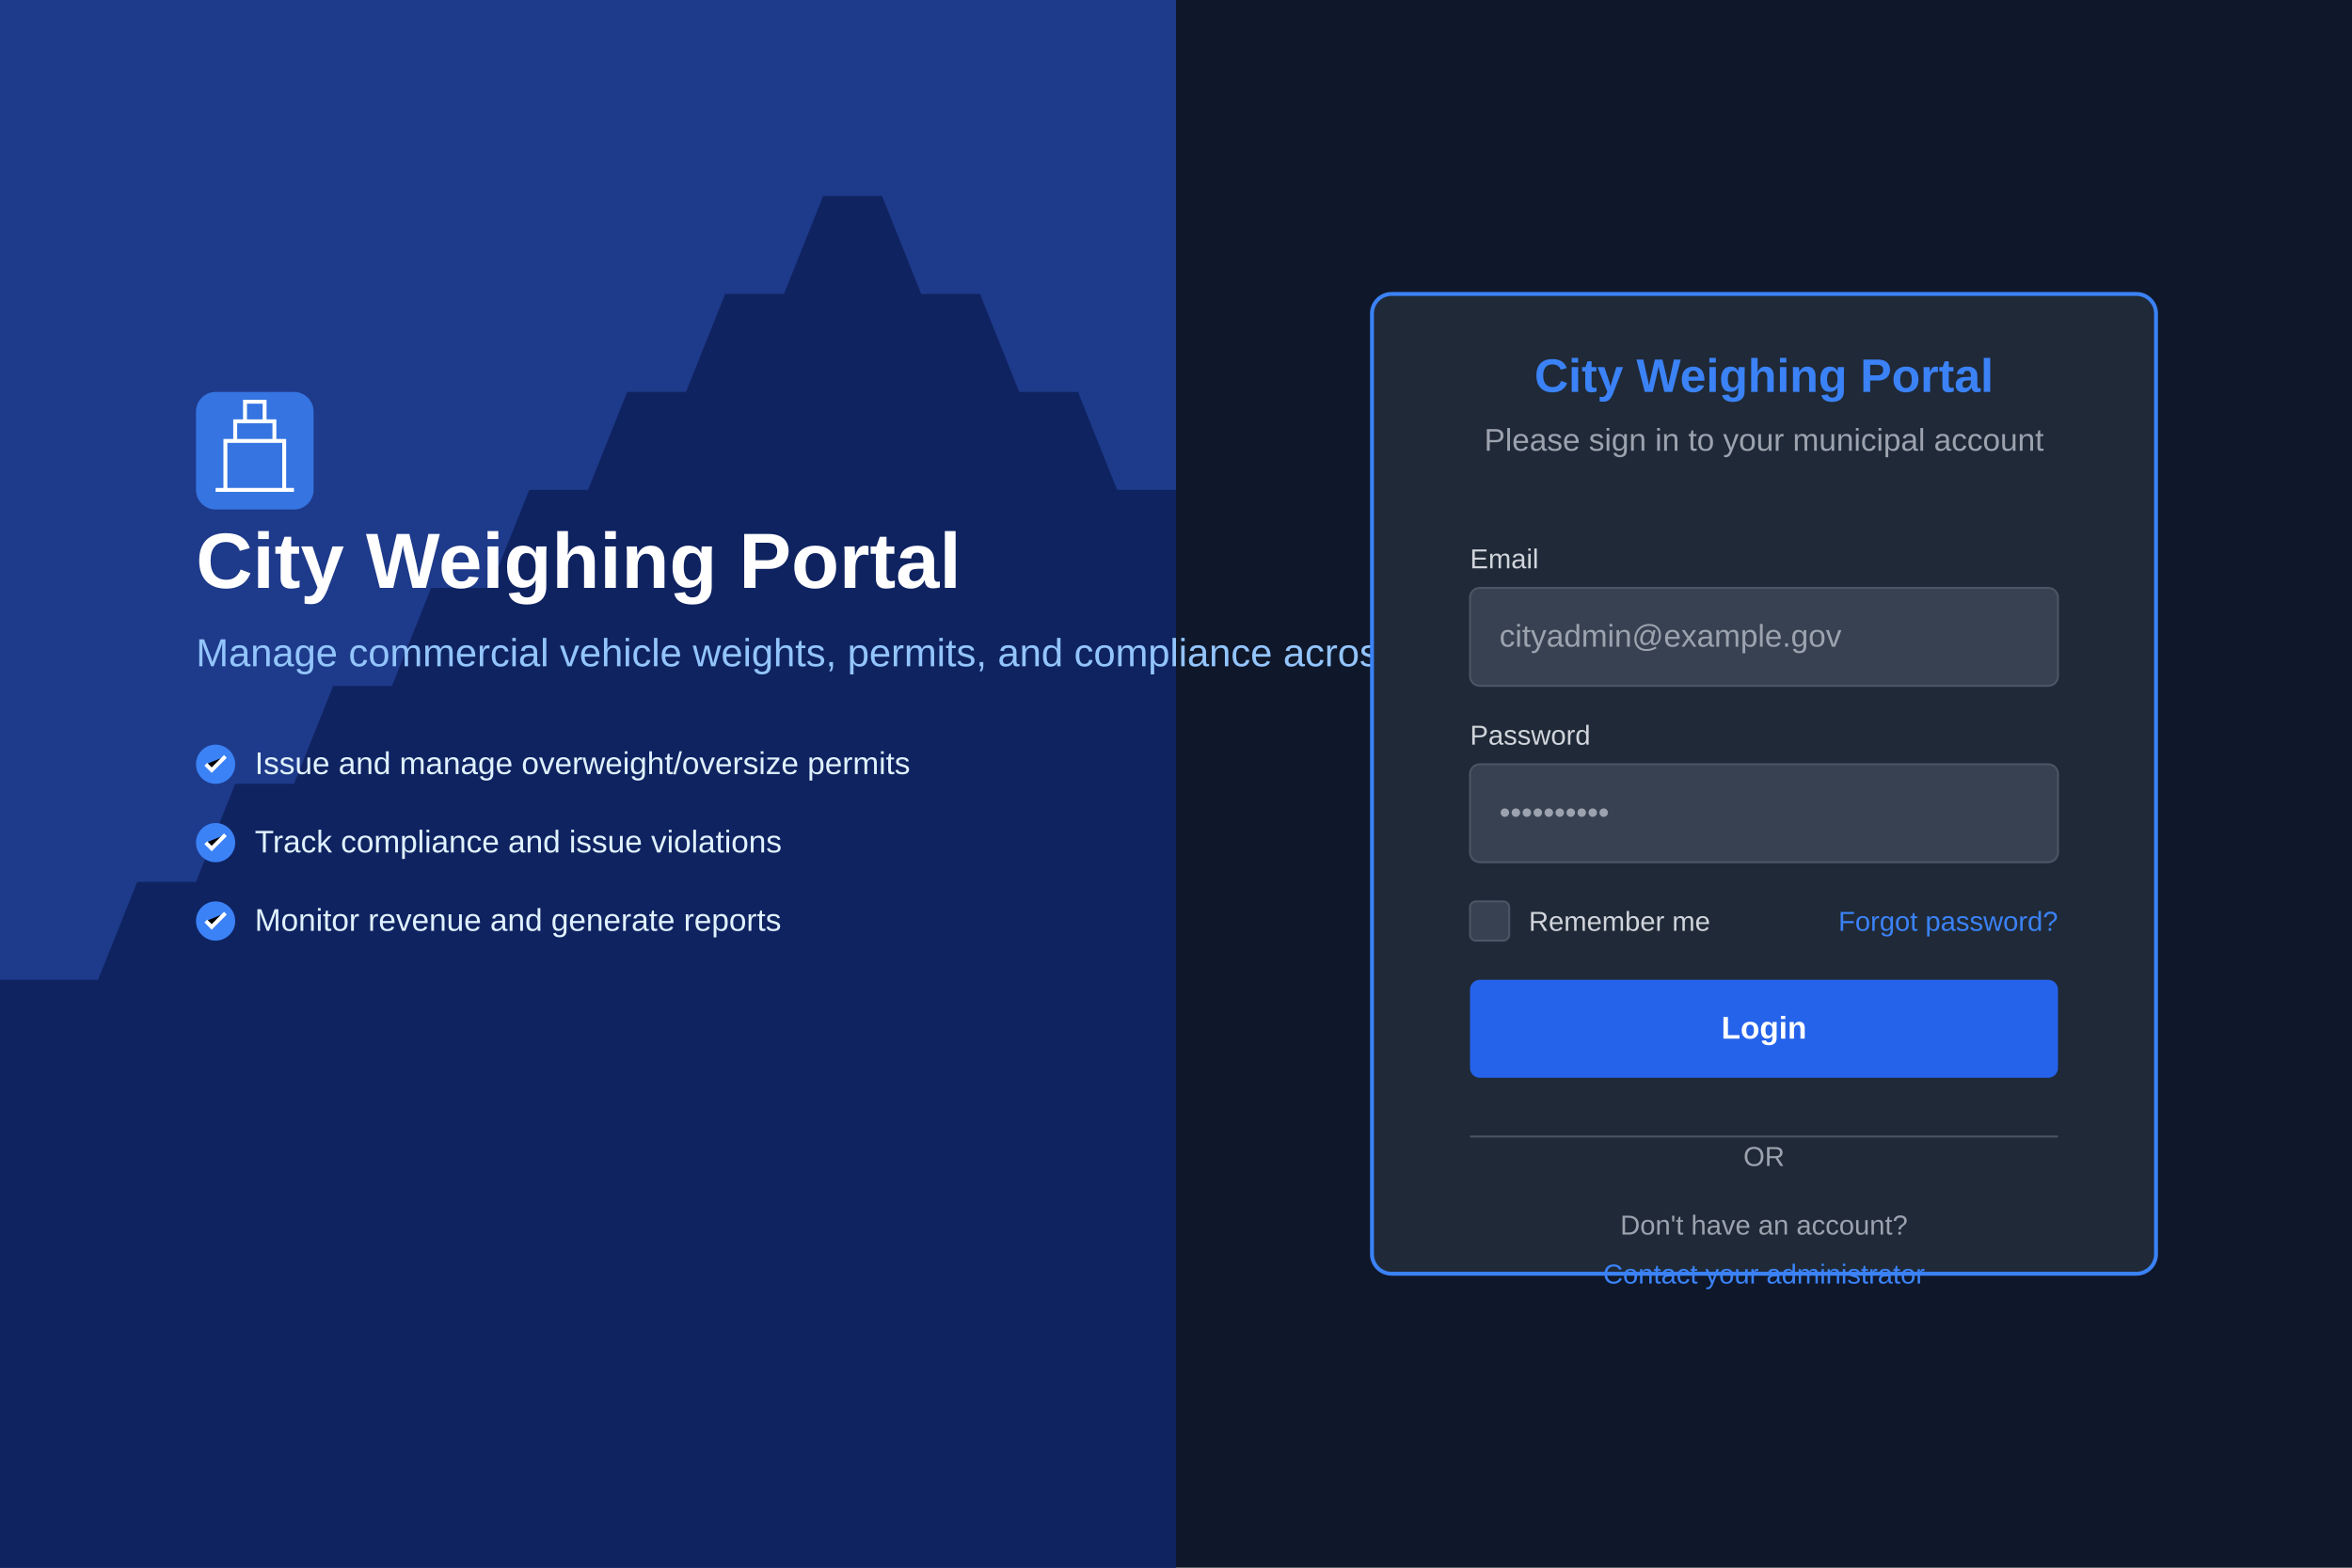
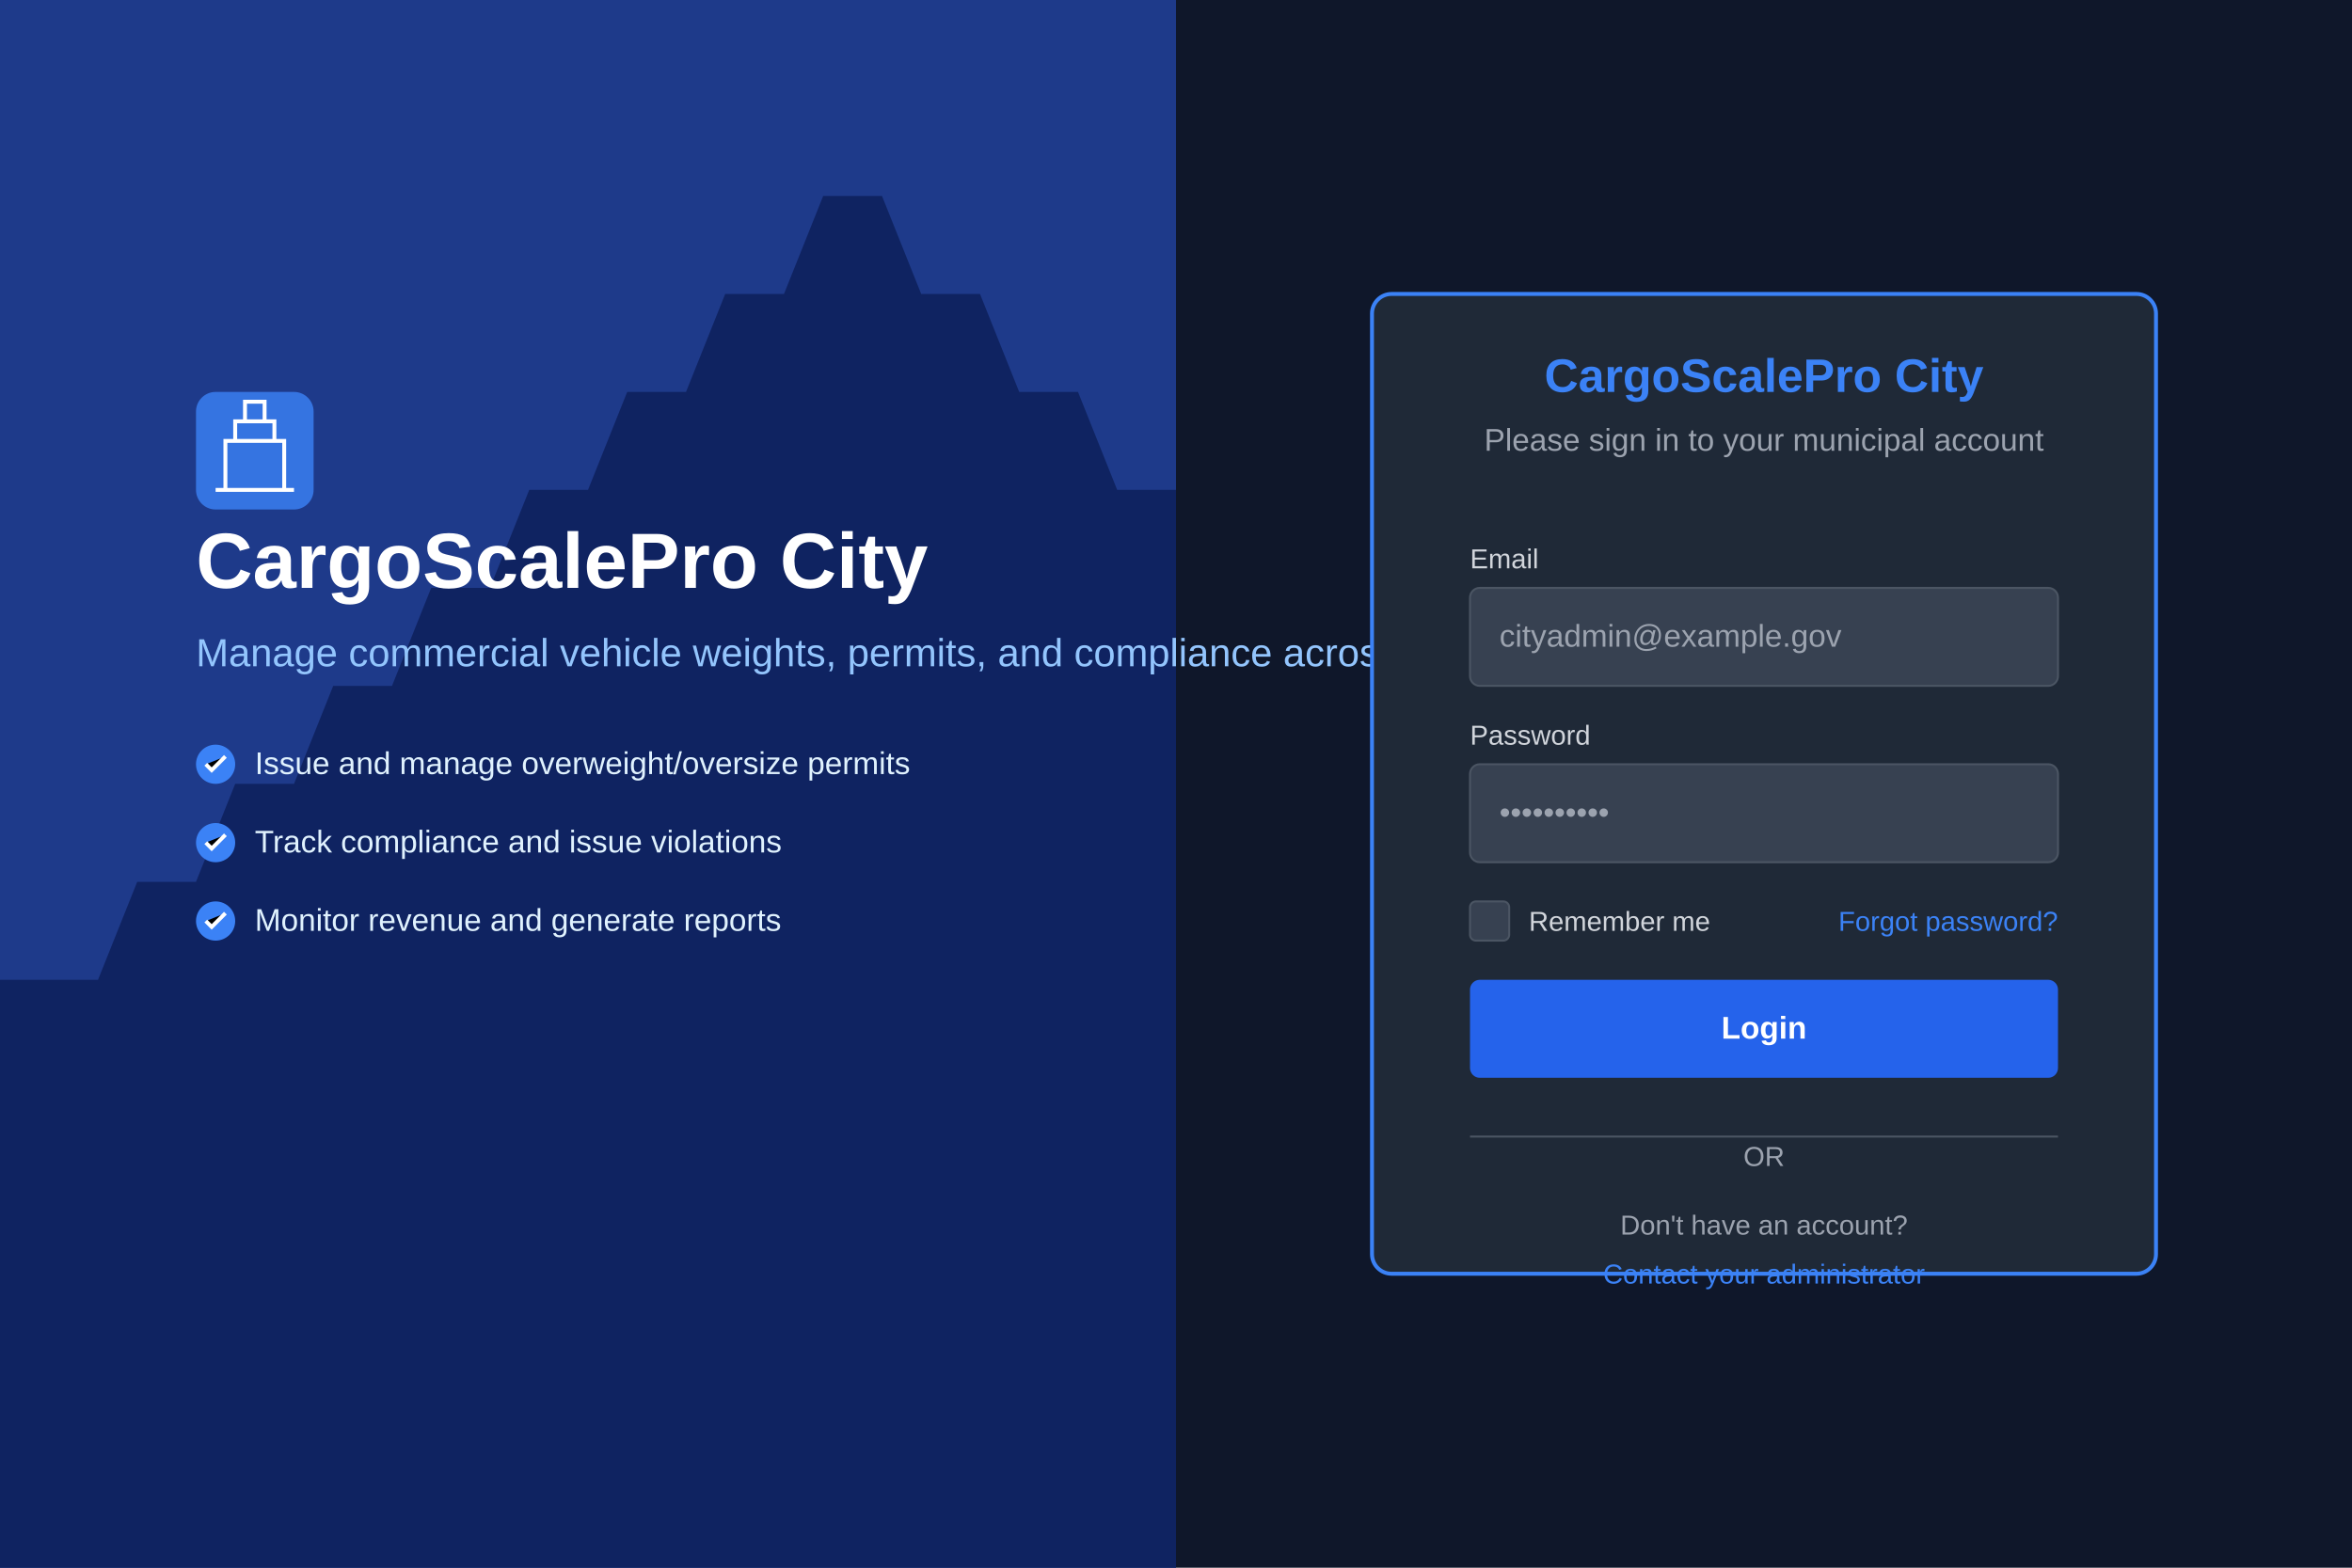
<svg xmlns="http://www.w3.org/2000/svg" width="1200" height="800" viewBox="0 0 1200 800">
  <rect width="1200" height="800" fill="#0f172a" />
  <rect x="0" y="0" width="600" height="800" fill="#1e3a8a" />
  <path d="M0,800 L0,500 L50,500 L70,450 L100,450 L120,400 L150,400 L170,350 L200,350 L220,300 L250,300 L270,250 L300,250 L320,200 L350,200 L370,150 L400,150 L420,100 L450,100 L470,150 L500,150 L520,200 L550,200 L570,250 L600,250 L600,800 Z" fill="#0f2361" />
  <g transform="translate(100, 200)">
    <rect x="0" y="0" width="60" height="60" rx="10" fill="#3b82f6" opacity="0.8" />
    <path d="M15,50 L15,25 L45,25 L45,50 M10,50 L50,50 M20,25 L20,15 L40,15 L40,25 M25,15 L25,5 L35,5 L35,15" stroke="white" stroke-width="2" fill="none" />
-     <text x="0" y="100" font-family="Arial, sans-serif" font-size="40" font-weight="bold" fill="white">City Weighing Portal</text>
+     <text x="0" y="100" font-family="Arial, sans-serif" font-size="40" font-weight="bold" fill="white">CargoScalePro City</text>
    <text x="0" y="140" font-family="Arial, sans-serif" font-size="20" fill="#93c5fd">Manage commercial vehicle weights, permits, and compliance across your municipality.</text>
    <g transform="translate(0, 180)">
      <circle cx="10" cy="10" r="10" fill="#3b82f6" />
      <path d="M5,10 L8,13 L15,6" stroke="white" stroke-width="2" />
      <text x="30" y="15" font-family="Arial, sans-serif" font-size="16" fill="#e0f2fe">Issue and manage overweight/oversize permits</text>
      <circle cx="10" cy="50" r="10" fill="#3b82f6" />
      <path d="M5,50 L8,53 L15,46" stroke="white" stroke-width="2" />
      <text x="30" y="55" font-family="Arial, sans-serif" font-size="16" fill="#e0f2fe">Track compliance and issue violations</text>
      <circle cx="10" cy="90" r="10" fill="#3b82f6" />
      <path d="M5,90 L8,93 L15,86" stroke="white" stroke-width="2" />
      <text x="30" y="95" font-family="Arial, sans-serif" font-size="16" fill="#e0f2fe">Monitor revenue and generate reports</text>
    </g>
  </g>
  <g transform="translate(700, 150)">
    <rect x="0" y="0" width="400" height="500" rx="10" fill="#1f2937" stroke="#3b82f6" stroke-width="2" />
-     <text x="200" y="50" font-family="Arial, sans-serif" font-size="24" font-weight="bold" fill="#3b82f6" text-anchor="middle">City Weighing Portal</text>
+     <text x="200" y="50" font-family="Arial, sans-serif" font-size="24" font-weight="bold" fill="#3b82f6" text-anchor="middle">CargoScalePro City</text>
    <text x="200" y="80" font-family="Arial, sans-serif" font-size="16" fill="#9ca3af" text-anchor="middle">Please sign in to your municipal account</text>
    <g transform="translate(50, 120)">
      <text x="0" y="20" font-family="Arial, sans-serif" font-size="14" fill="#d1d5db">Email</text>
      <rect x="0" y="30" width="300" height="50" rx="5" fill="#374151" stroke="#4b5563" stroke-width="1" />
      <text x="15" y="60" font-family="Arial, sans-serif" font-size="16" fill="#9ca3af">cityadmin@example.gov</text>
      <text x="0" y="110" font-family="Arial, sans-serif" font-size="14" fill="#d1d5db">Password</text>
      <rect x="0" y="120" width="300" height="50" rx="5" fill="#374151" stroke="#4b5563" stroke-width="1" />
      <text x="15" y="150" font-family="Arial, sans-serif" font-size="16" fill="#9ca3af">••••••••••</text>
      <rect x="0" y="190" width="20" height="20" rx="3" fill="#374151" stroke="#4b5563" stroke-width="1" />
      <text x="30" y="205" font-family="Arial, sans-serif" font-size="14" fill="#d1d5db">Remember me</text>
      <text x="300" y="205" font-family="Arial, sans-serif" font-size="14" fill="#3b82f6" text-anchor="end">Forgot password?</text>
      <rect x="0" y="230" width="300" height="50" rx="5" fill="#2563eb" />
      <text x="150" y="260" font-family="Arial, sans-serif" font-size="16" font-weight="bold" fill="white" text-anchor="middle">Login</text>
      <line x1="0" y1="310" x2="300" y2="310" stroke="#4b5563" stroke-width="1" />
      <text x="150" y="325" font-family="Arial, sans-serif" font-size="14" fill="#9ca3af" text-anchor="middle">OR</text>
      <text x="150" y="360" font-family="Arial, sans-serif" font-size="14" fill="#9ca3af" text-anchor="middle">Don't have an account?</text>
      <text x="150" y="385" font-family="Arial, sans-serif" font-size="14" fill="#3b82f6" text-anchor="middle">Contact your administrator</text>
    </g>
  </g>
</svg>
